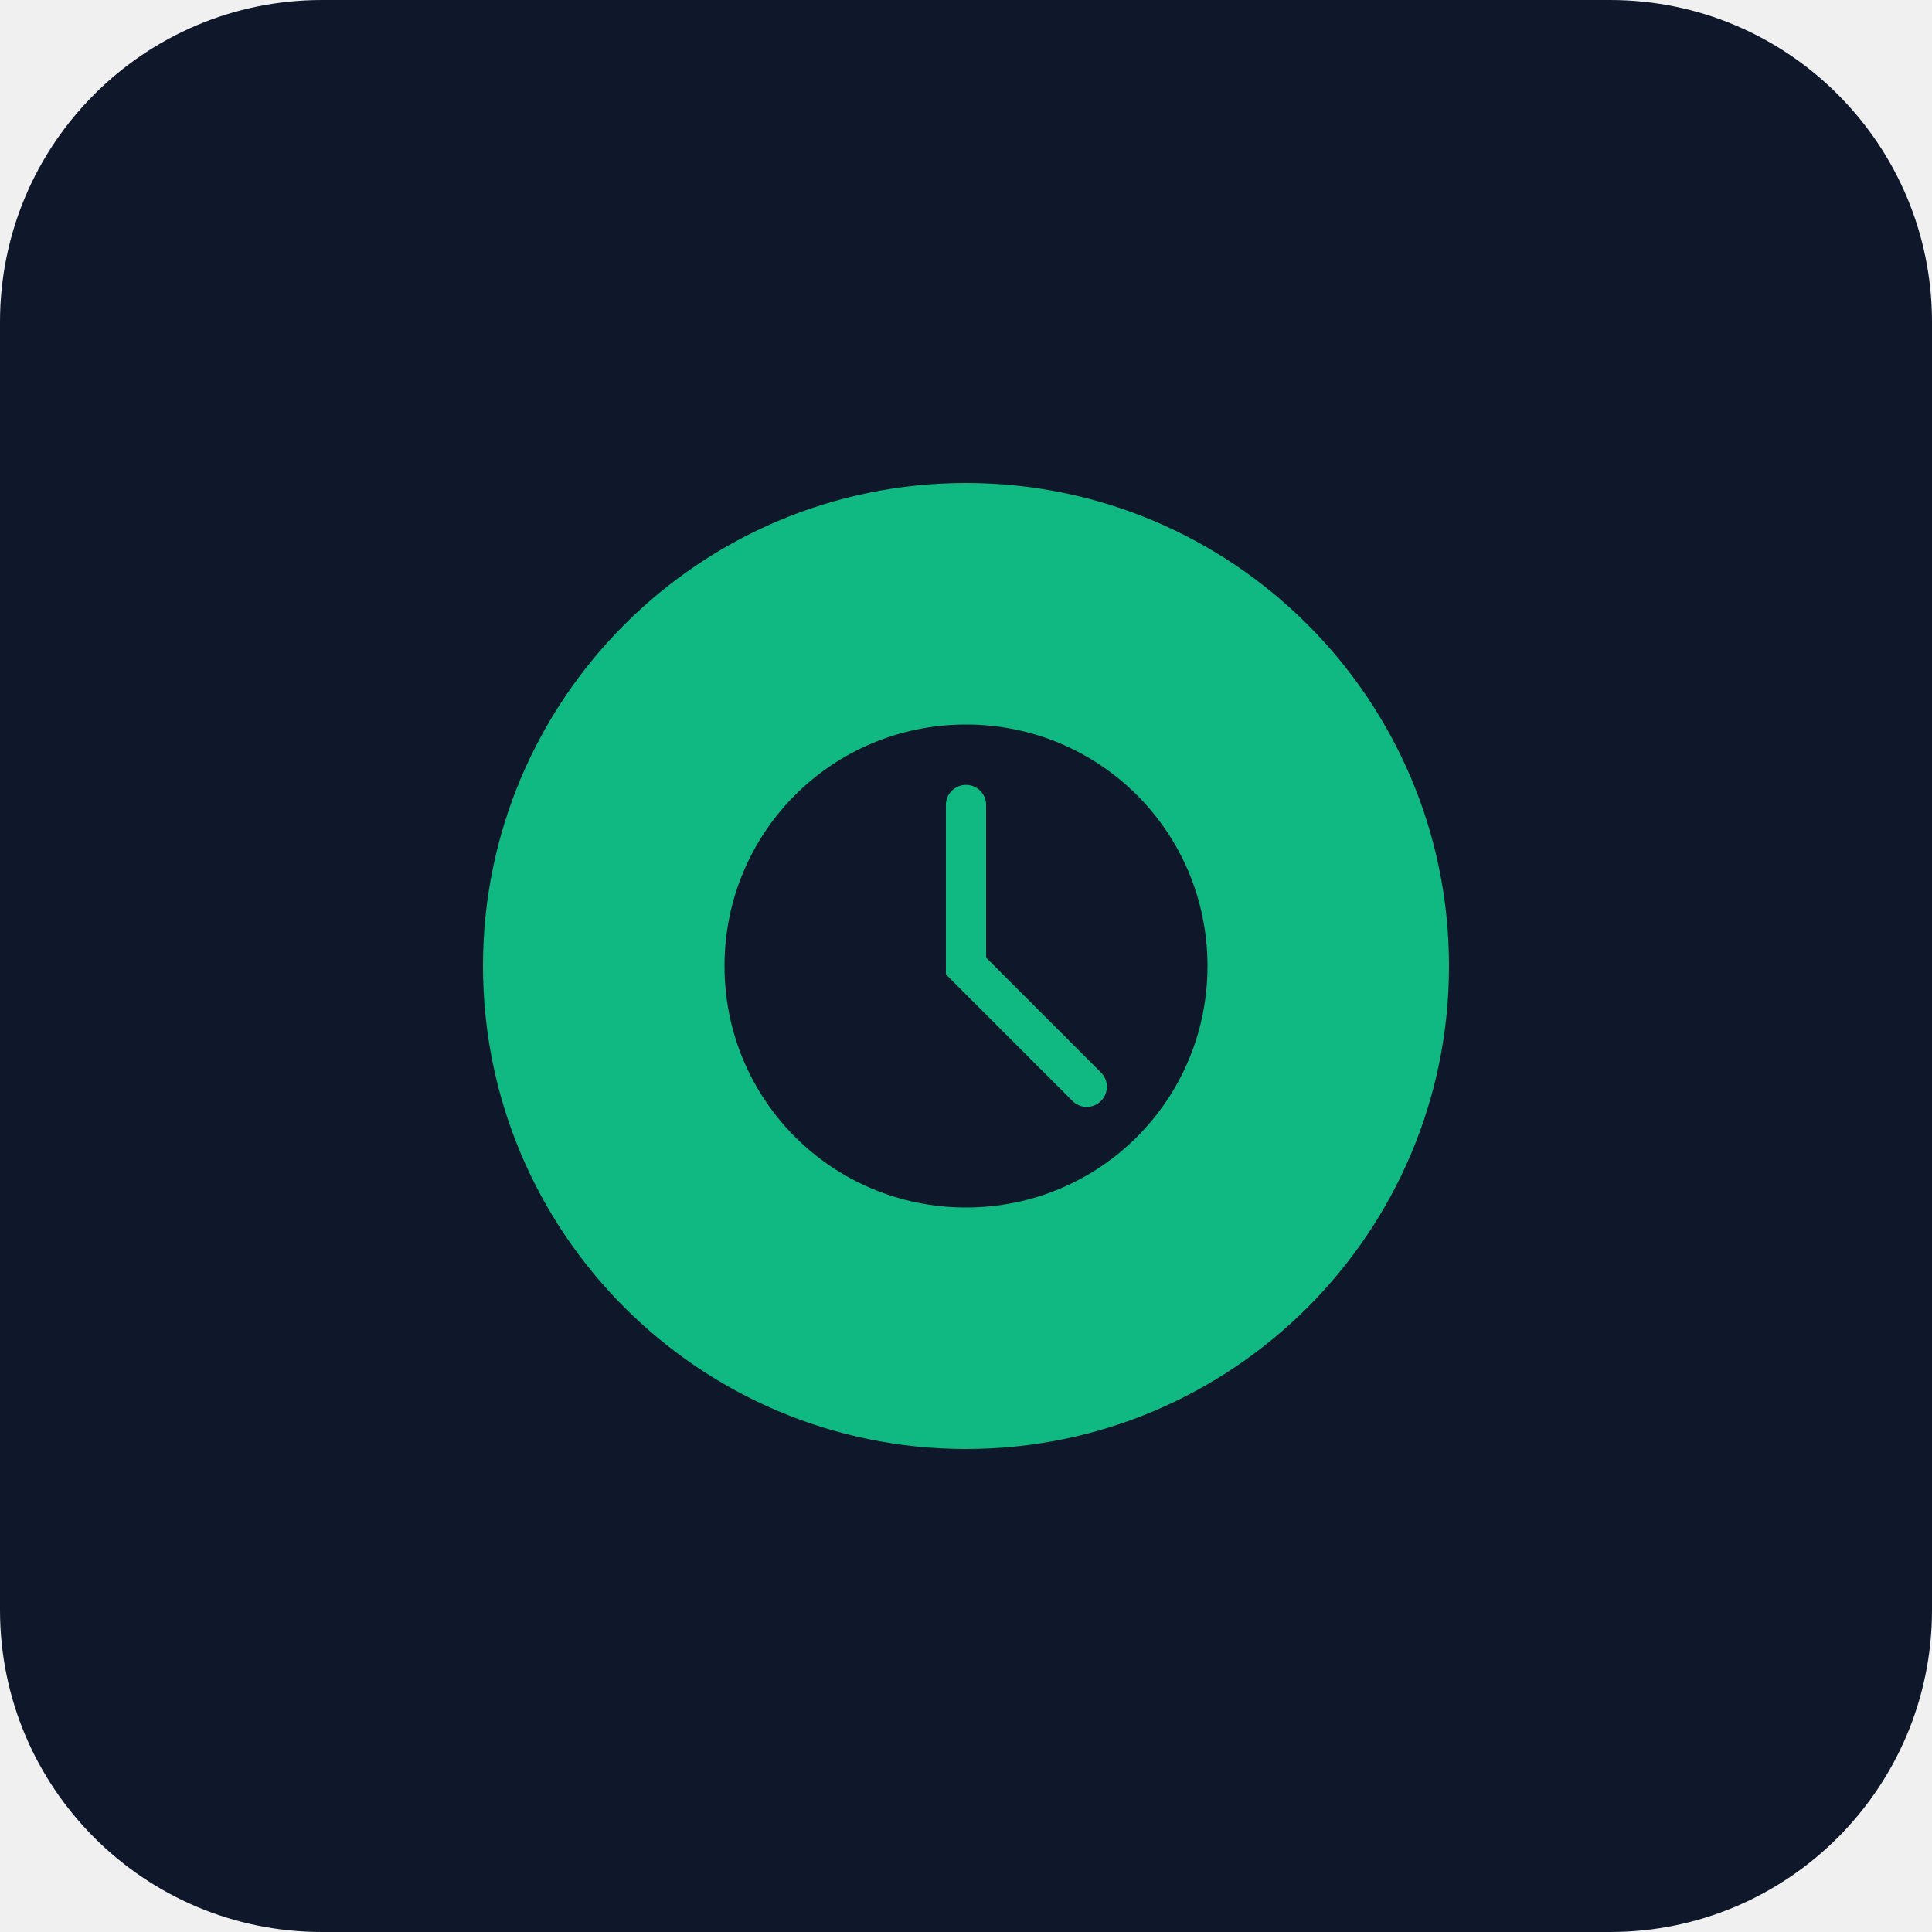
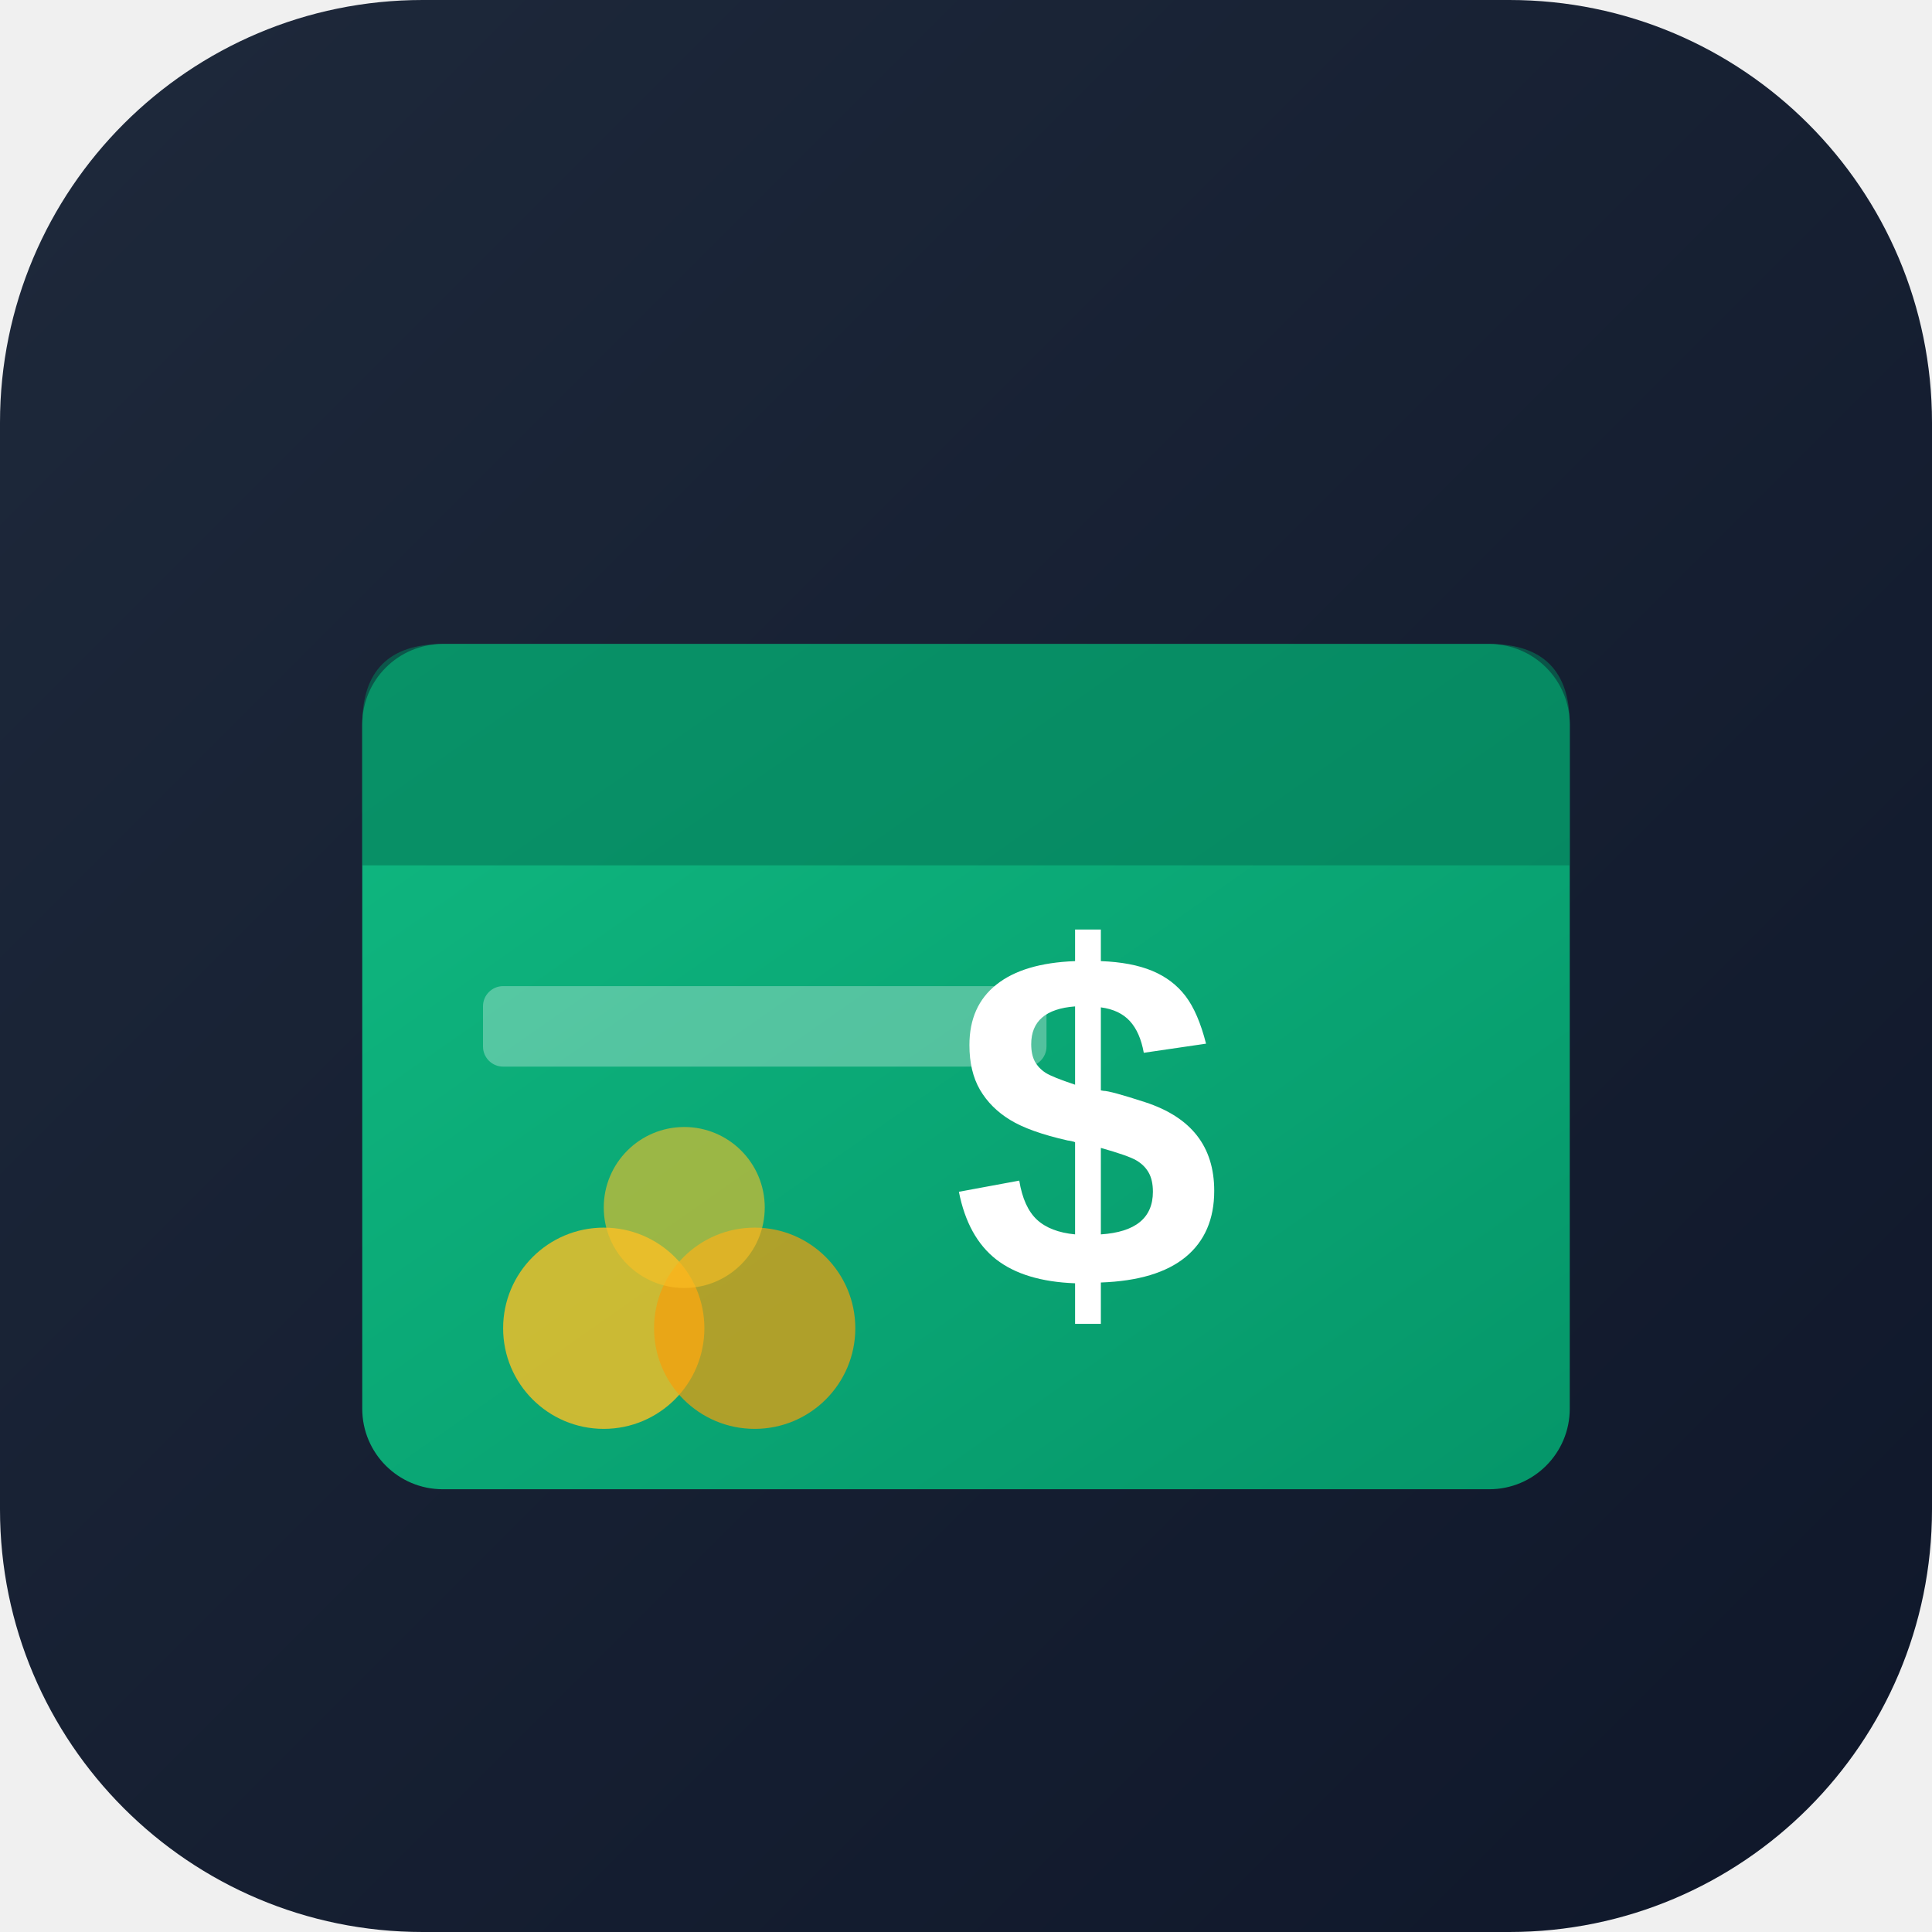
<svg xmlns="http://www.w3.org/2000/svg" width="192" height="192" viewBox="0 0 192 192">
-   <rect width="192" height="192" fill="#0f172a" rx="32" />
-   <path d="M96 48c-26.5 0-48 21.5-48 48s21.5 48 48 48 48-21.5 48-48-21.5-48-48-48zm0 72c-13.3 0-24-10.7-24-24s10.7-24 24-24 24 10.7 24 24-10.7 24-24 24z" fill="#10b981" />
-   <path d="M96 80v16l12 12" stroke="#10b981" stroke-width="4" stroke-linecap="round" fill="none" />
+   <defs>
+     <linearGradient id="grad1" x1="0%" y1="0%" x2="100%" y2="100%">
+       <stop offset="0%" style="stop-color:#10b981;stop-opacity:1" />
+       <stop offset="100%" style="stop-color:#059669;stop-opacity:1" />
+     </linearGradient>
+     <linearGradient id="grad2" x1="0%" y1="0%" x2="100%" y2="100%">
+       <stop offset="0%" style="stop-color:#1e293b;stop-opacity:1" />
+       <stop offset="100%" style="stop-color:#0f172a;stop-opacity:1" />
+     </linearGradient>
+   </defs>
+   <rect width="192" height="192" fill="url(#grad2)" rx="42" />
+   <rect x="36" y="64" width="120" height="84" rx="8" fill="url(#grad1)" />
+   <path d="M 36 86 L 36 72 Q 36 64 44 64 L 148 64 Q 156 64 156 72 L 156 86 Z" fill="#047857" opacity="0.6" />
+   <rect x="48" y="98" width="56" height="8" rx="2" fill="#fff" opacity="0.3" />
+   <g transform="translate(108, 96)">
+     <text x="0" y="32" font-family="Arial, sans-serif" font-size="48" font-weight="bold" fill="#fff" text-anchor="middle">$</text>
+   </g>
+   <circle cx="60" cy="132" r="10" fill="#fbbf24" opacity="0.8" />
+   <circle cx="75" cy="132" r="10" fill="#f59e0b" opacity="0.7" />
+   <circle cx="68" cy="120" r="8" fill="#fbbf24" opacity="0.6" />
</svg>
